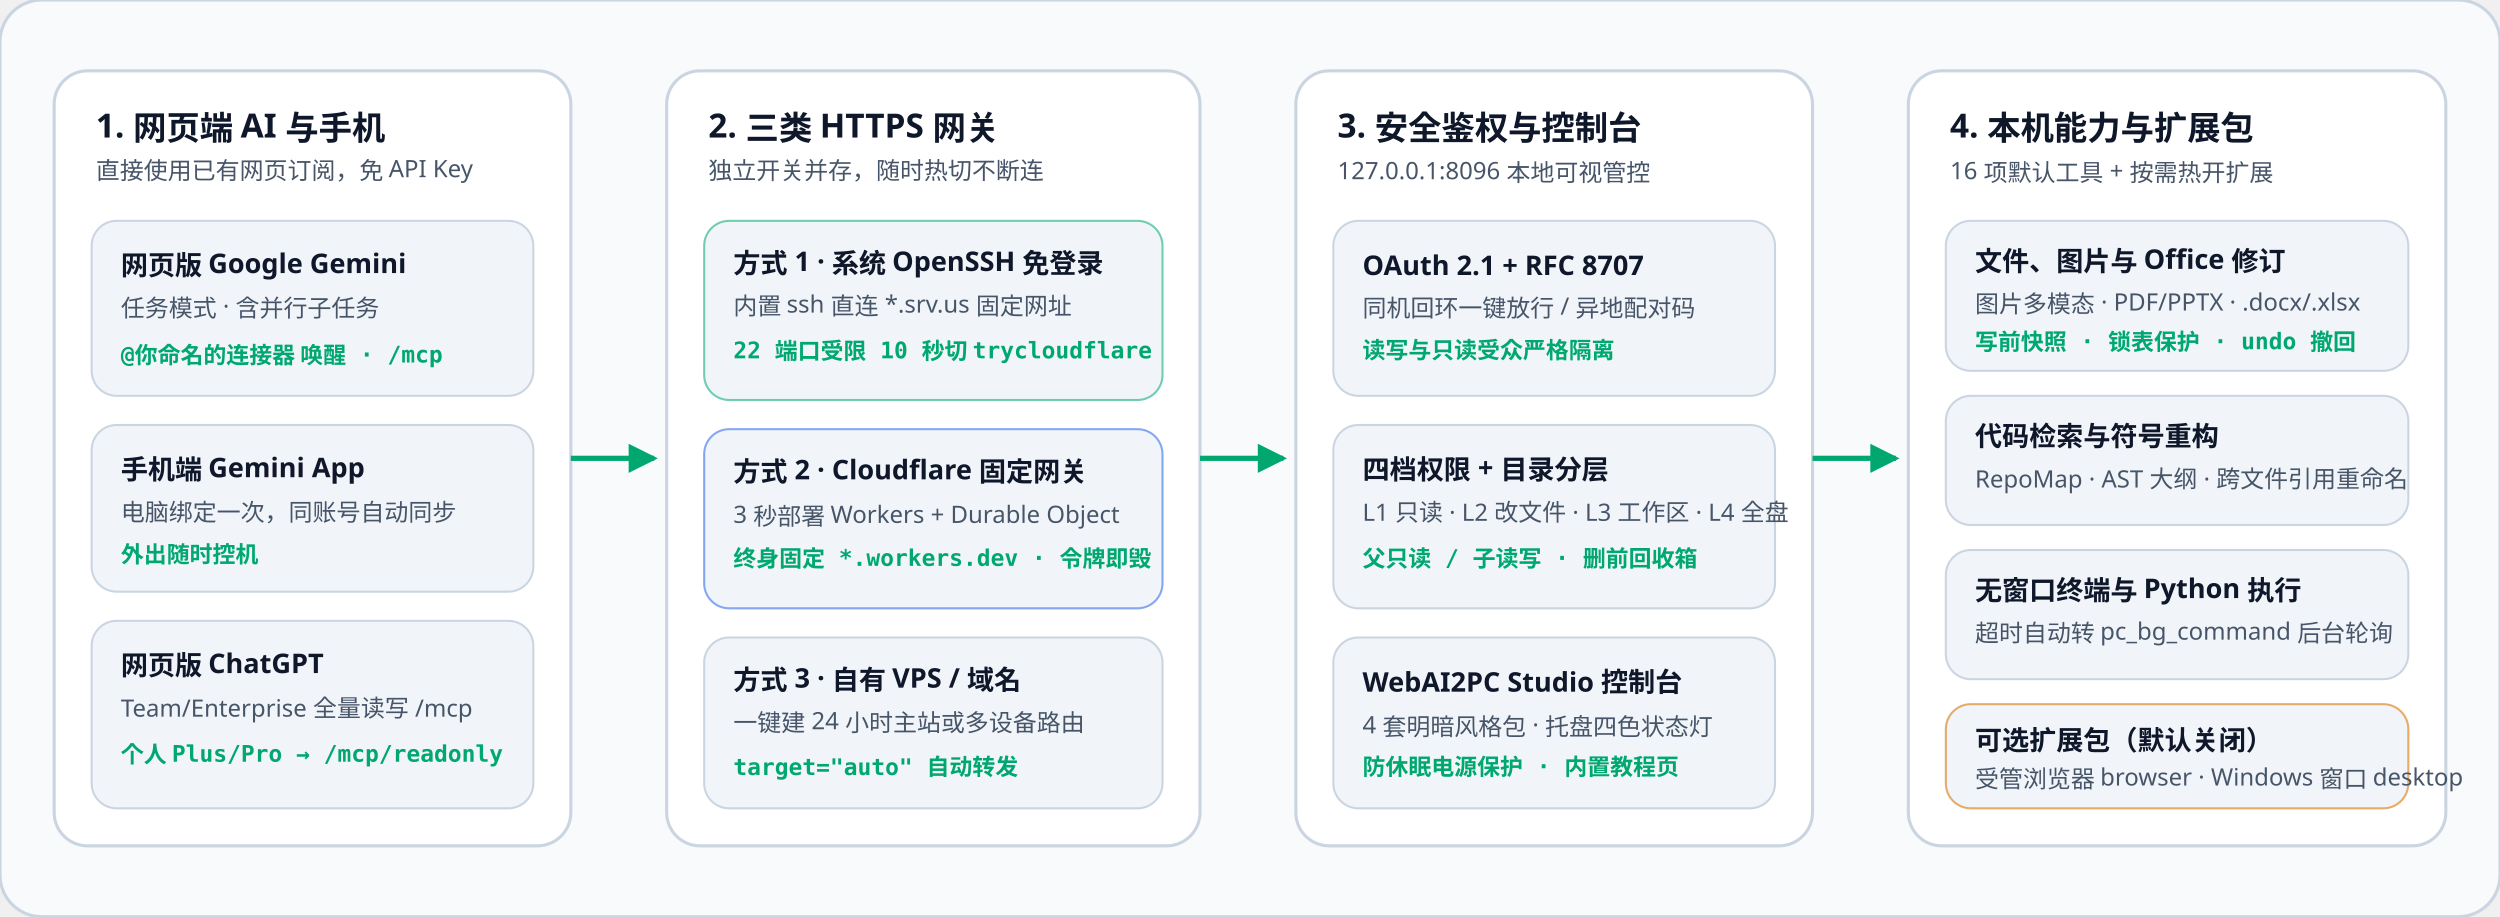
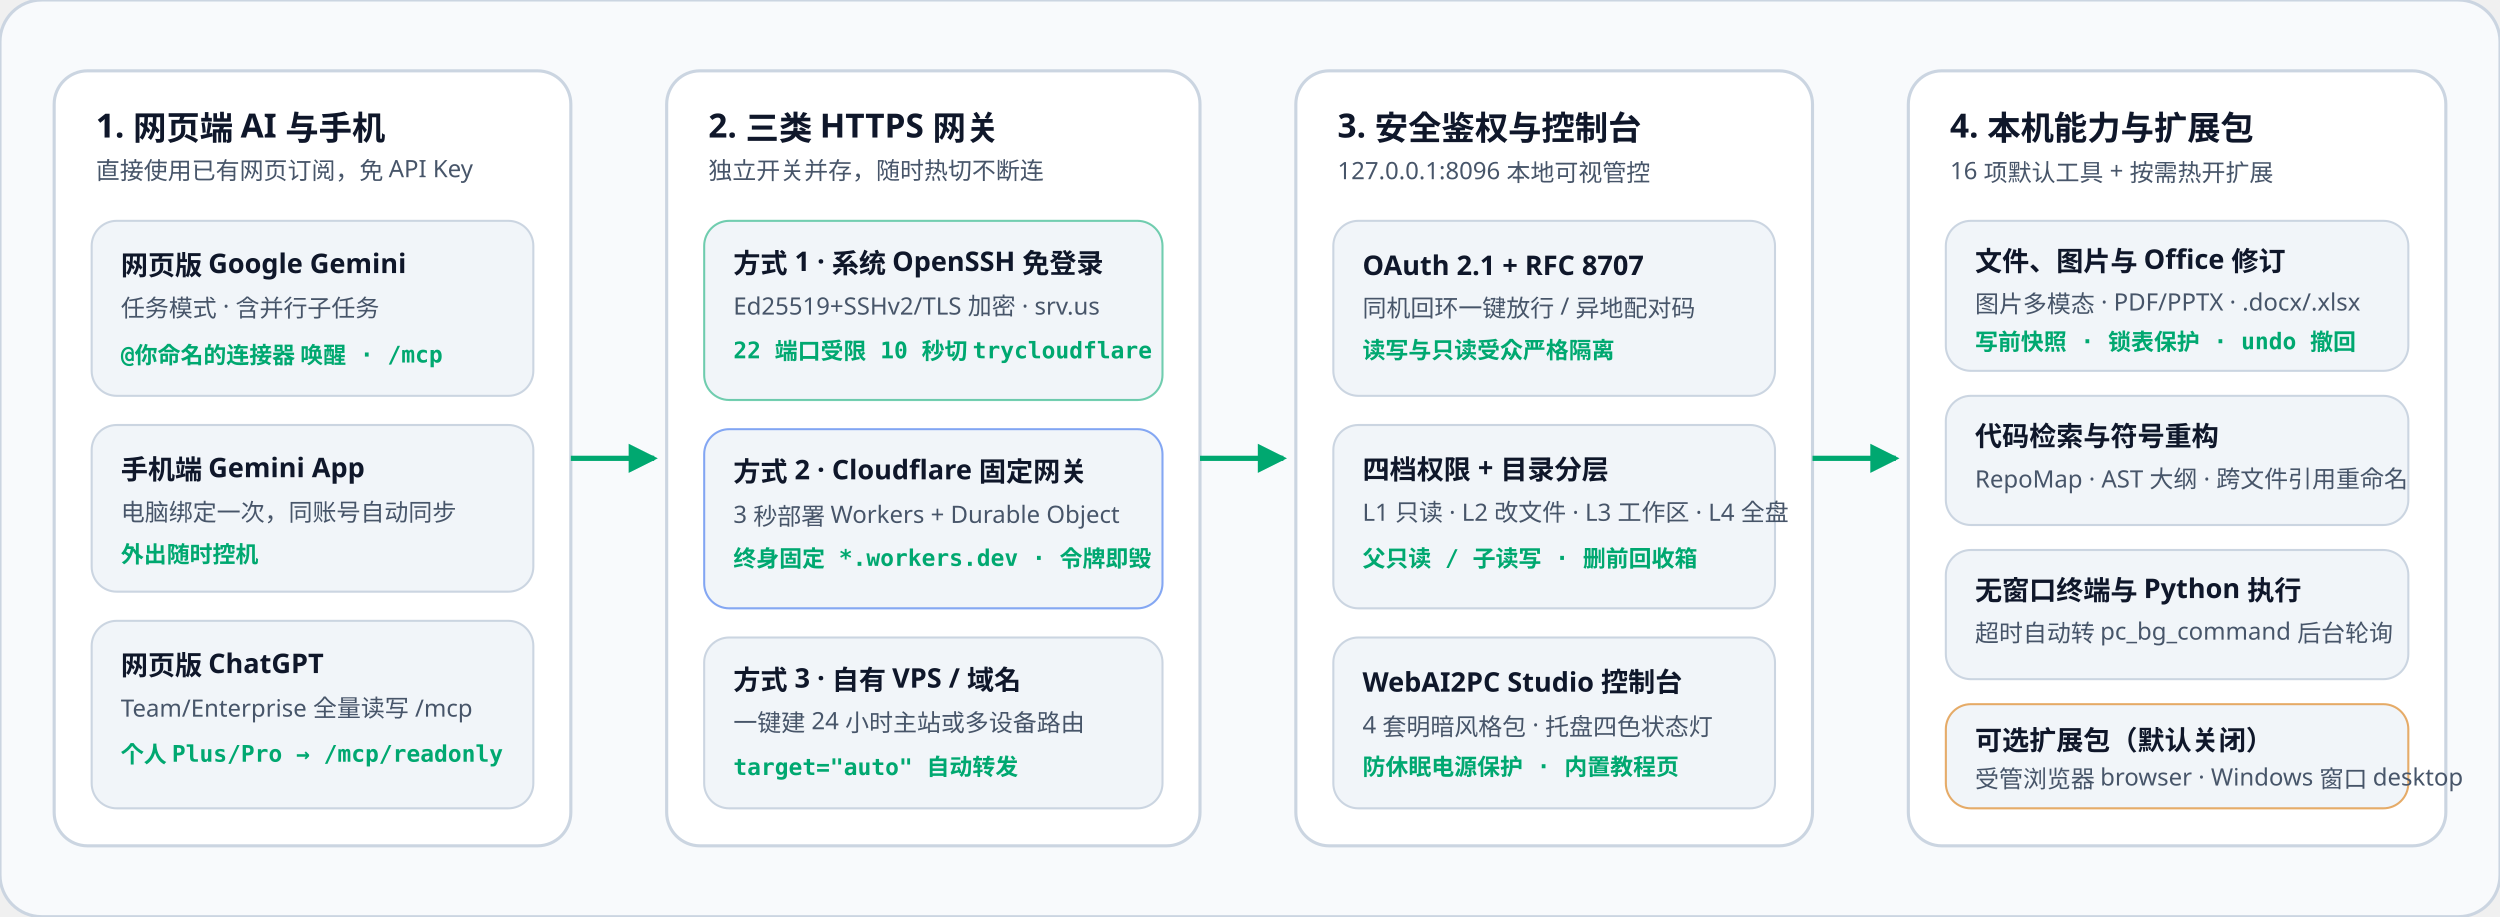
<svg xmlns="http://www.w3.org/2000/svg" viewBox="0 0 1200 440" width="1200" height="440" fill="none">
  <defs>
    <marker id="arr-arch-l" viewBox="0 0 10 10" refX="8" refY="5" markerWidth="7" markerHeight="7" orient="auto-start-reverse">
      <path d="M 1 1 L 9 5 L 1 9 z" fill="#00A870" />
    </marker>
    <style>
      .t-h { font-family: 'Segoe UI', 'PingFang SC', 'Microsoft YaHei', system-ui, sans-serif; font-size: 16px; font-weight: 700; fill: #0F172A; }
      .t-b { font-family: 'Segoe UI', 'PingFang SC', 'Microsoft YaHei', system-ui, sans-serif; font-size: 13px; font-weight: 600; fill: #0F172A; }
      .t-s { font-family: 'Segoe UI', 'PingFang SC', 'Microsoft YaHei', system-ui, sans-serif; font-size: 11.5px; fill: #475569; }
      .t-m { font-family: ui-monospace, SFMono-Regular, Menlo, Consolas, monospace; font-size: 11px; fill: #00A870; font-weight: 600; }
      .t-tag { font-family: ui-monospace, SFMono-Regular, Menlo, Consolas, monospace; font-size: 10.5px; font-weight: 700; }
    </style>
  </defs>
  <rect width="1200" height="440" rx="20" fill="#F8FAFC" stroke="#CBD5E1" stroke-width="1.5" />
  <rect x="26" y="34" width="248" height="372" rx="16" fill="#FFFFFF" stroke="#CBD5E1" stroke-width="1.5" />
  <text x="46" y="66" class="t-h">1. 网页端 AI 与手机</text>
  <text x="46" y="86" class="t-s">直接使用已有网页订阅，免 API Key</text>
  <rect x="44" y="106" width="212" height="84" rx="12" fill="#F1F5F9" stroke="#CBD5E1" />
  <text x="58" y="132" class="t-b">网页版 Google Gemini</text>
  <text x="58" y="152" class="t-s">任务模式 · 含并行子任务</text>
  <text x="58" y="174" class="t-m">@你命名的连接器 唤醒 · /mcp</text>
  <rect x="44" y="204" width="212" height="80" rx="12" fill="#F1F5F9" stroke="#CBD5E1" />
  <text x="58" y="230" class="t-b">手机端 Gemini App</text>
  <text x="58" y="250" class="t-s">电脑绑定一次，同账号自动同步</text>
  <text x="58" y="270" class="t-m">外出随时控机</text>
  <rect x="44" y="298" width="212" height="90" rx="12" fill="#F1F5F9" stroke="#CBD5E1" />
  <text x="58" y="324" class="t-b">网页版 ChatGPT</text>
  <text x="58" y="344" class="t-s">Team/Enterprise 全量读写 /mcp</text>
  <text x="58" y="366" class="t-m">个人 Plus/Pro → /mcp/readonly</text>
  <line x1="274" y1="220" x2="314" y2="220" stroke="#00A870" stroke-width="2.5" marker-end="url(#arr-arch-l)" />
  <rect x="320" y="34" width="256" height="372" rx="16" fill="#FFFFFF" stroke="#CBD5E1" stroke-width="1.5" />
  <text x="340" y="66" class="t-h">2. 三类 HTTPS 网关</text>
  <text x="340" y="86" class="t-s">独立开关并存，随时热切不断连</text>
  <rect x="338" y="106" width="220" height="86" rx="12" fill="#F1F5F9" stroke="#00A870" stroke-opacity="0.55" />
  <text x="352" y="131" class="t-b">方式 1 · 系统 OpenSSH 免登录</text>
-   <text x="352" y="151" class="t-s">内置 ssh 直连 *.srv.us 固定网址</text>
+   <text x="352" y="151" class="t-s">Ed25519+SSHv2/TLS 加密 · srv.us</text>
  <text x="352" y="172" class="t-m">22 端口受限 10 秒切 trycloudflare</text>
  <rect x="338" y="206" width="220" height="86" rx="12" fill="#F1F5F9" stroke="#2563EB" stroke-opacity="0.55" />
  <text x="352" y="231" class="t-b">方式 2 · Cloudflare 固定网关</text>
  <text x="352" y="251" class="t-s">3 秒部署 Workers + Durable Object</text>
  <text x="352" y="272" class="t-m" fill="#2563EB">终身固定 *.workers.dev · 令牌即毁</text>
  <rect x="338" y="306" width="220" height="82" rx="12" fill="#F1F5F9" stroke="#CBD5E1" />
  <text x="352" y="331" class="t-b">方式 3 · 自有 VPS / 域名</text>
  <text x="352" y="351" class="t-s">一键建 24 小时主站或多设备路由</text>
  <text x="352" y="372" class="t-m">target="auto" 自动转发</text>
  <line x1="576" y1="220" x2="616" y2="220" stroke="#00A870" stroke-width="2.5" marker-end="url(#arr-arch-l)" />
  <rect x="622" y="34" width="248" height="372" rx="16" fill="#FFFFFF" stroke="#CBD5E1" stroke-width="1.5" />
  <text x="642" y="66" class="t-h">3. 安全鉴权与控制台</text>
  <text x="642" y="86" class="t-s">127.0.0.1:8096 本地可视管控</text>
  <rect x="640" y="106" width="212" height="84" rx="12" fill="#F1F5F9" stroke="#CBD5E1" />
  <text x="654" y="132" class="t-b">OAuth 2.1 + RFC 8707</text>
  <text x="654" y="152" class="t-s">同机回环一键放行 / 异地配对码</text>
  <text x="654" y="172" class="t-m">读写与只读受众严格隔离</text>
  <rect x="640" y="204" width="212" height="88" rx="12" fill="#F1F5F9" stroke="#CBD5E1" />
  <text x="654" y="230" class="t-b">四档权限 + 目录分层</text>
  <text x="654" y="250" class="t-s">L1 只读 · L2 改文件 · L3 工作区 · L4 全盘</text>
  <text x="654" y="272" class="t-m">父只读 / 子读写 · 删前回收箱</text>
  <rect x="640" y="306" width="212" height="82" rx="12" fill="#F1F5F9" stroke="#CBD5E1" />
  <text x="654" y="332" class="t-b">WebAI2PC Studio 控制台</text>
  <text x="654" y="352" class="t-s">4 套明暗风格包 · 托盘四色状态灯</text>
  <text x="654" y="372" class="t-m">防休眠电源保护 · 内置教程页</text>
  <line x1="870" y1="220" x2="910" y2="220" stroke="#00A870" stroke-width="2.5" marker-end="url(#arr-arch-l)" />
  <rect x="916" y="34" width="258" height="372" rx="16" fill="#FFFFFF" stroke="#CBD5E1" stroke-width="1.5" />
  <text x="936" y="66" class="t-h">4. 本机能力与扩展包</text>
  <text x="936" y="86" class="t-s">16 项默认工具 + 按需热开扩展</text>
  <rect x="934" y="106" width="222" height="72" rx="12" fill="#F1F5F9" stroke="#CBD5E1" />
  <text x="948" y="130" class="t-b">文件、图片与 Office 修订</text>
  <text x="948" y="150" class="t-s">图片多模态 · PDF/PPTX · .docx/.xlsx</text>
  <text x="948" y="168" class="t-m">写前快照 · 锁表保护 · undo 撤回</text>
  <rect x="934" y="190" width="222" height="62" rx="12" fill="#F1F5F9" stroke="#CBD5E1" />
  <text x="948" y="214" class="t-b">代码检索与符号重构</text>
  <text x="948" y="234" class="t-s">RepoMap · AST 大纲 · 跨文件引用重命名</text>
  <rect x="934" y="264" width="222" height="62" rx="12" fill="#F1F5F9" stroke="#CBD5E1" />
  <text x="948" y="288" class="t-b">无窗口终端与 Python 执行</text>
  <text x="948" y="308" class="t-s">超时自动转 pc_bg_command 后台轮询</text>
  <rect x="934" y="338" width="222" height="50" rx="12" fill="#F1F5F9" stroke="#D97706" stroke-opacity="0.6" />
  <text x="948" y="360" class="t-b">可选扩展包（默认关闭）</text>
  <text x="948" y="378" class="t-s">受管浏览器 browser · Windows 窗口 desktop</text>
</svg>
